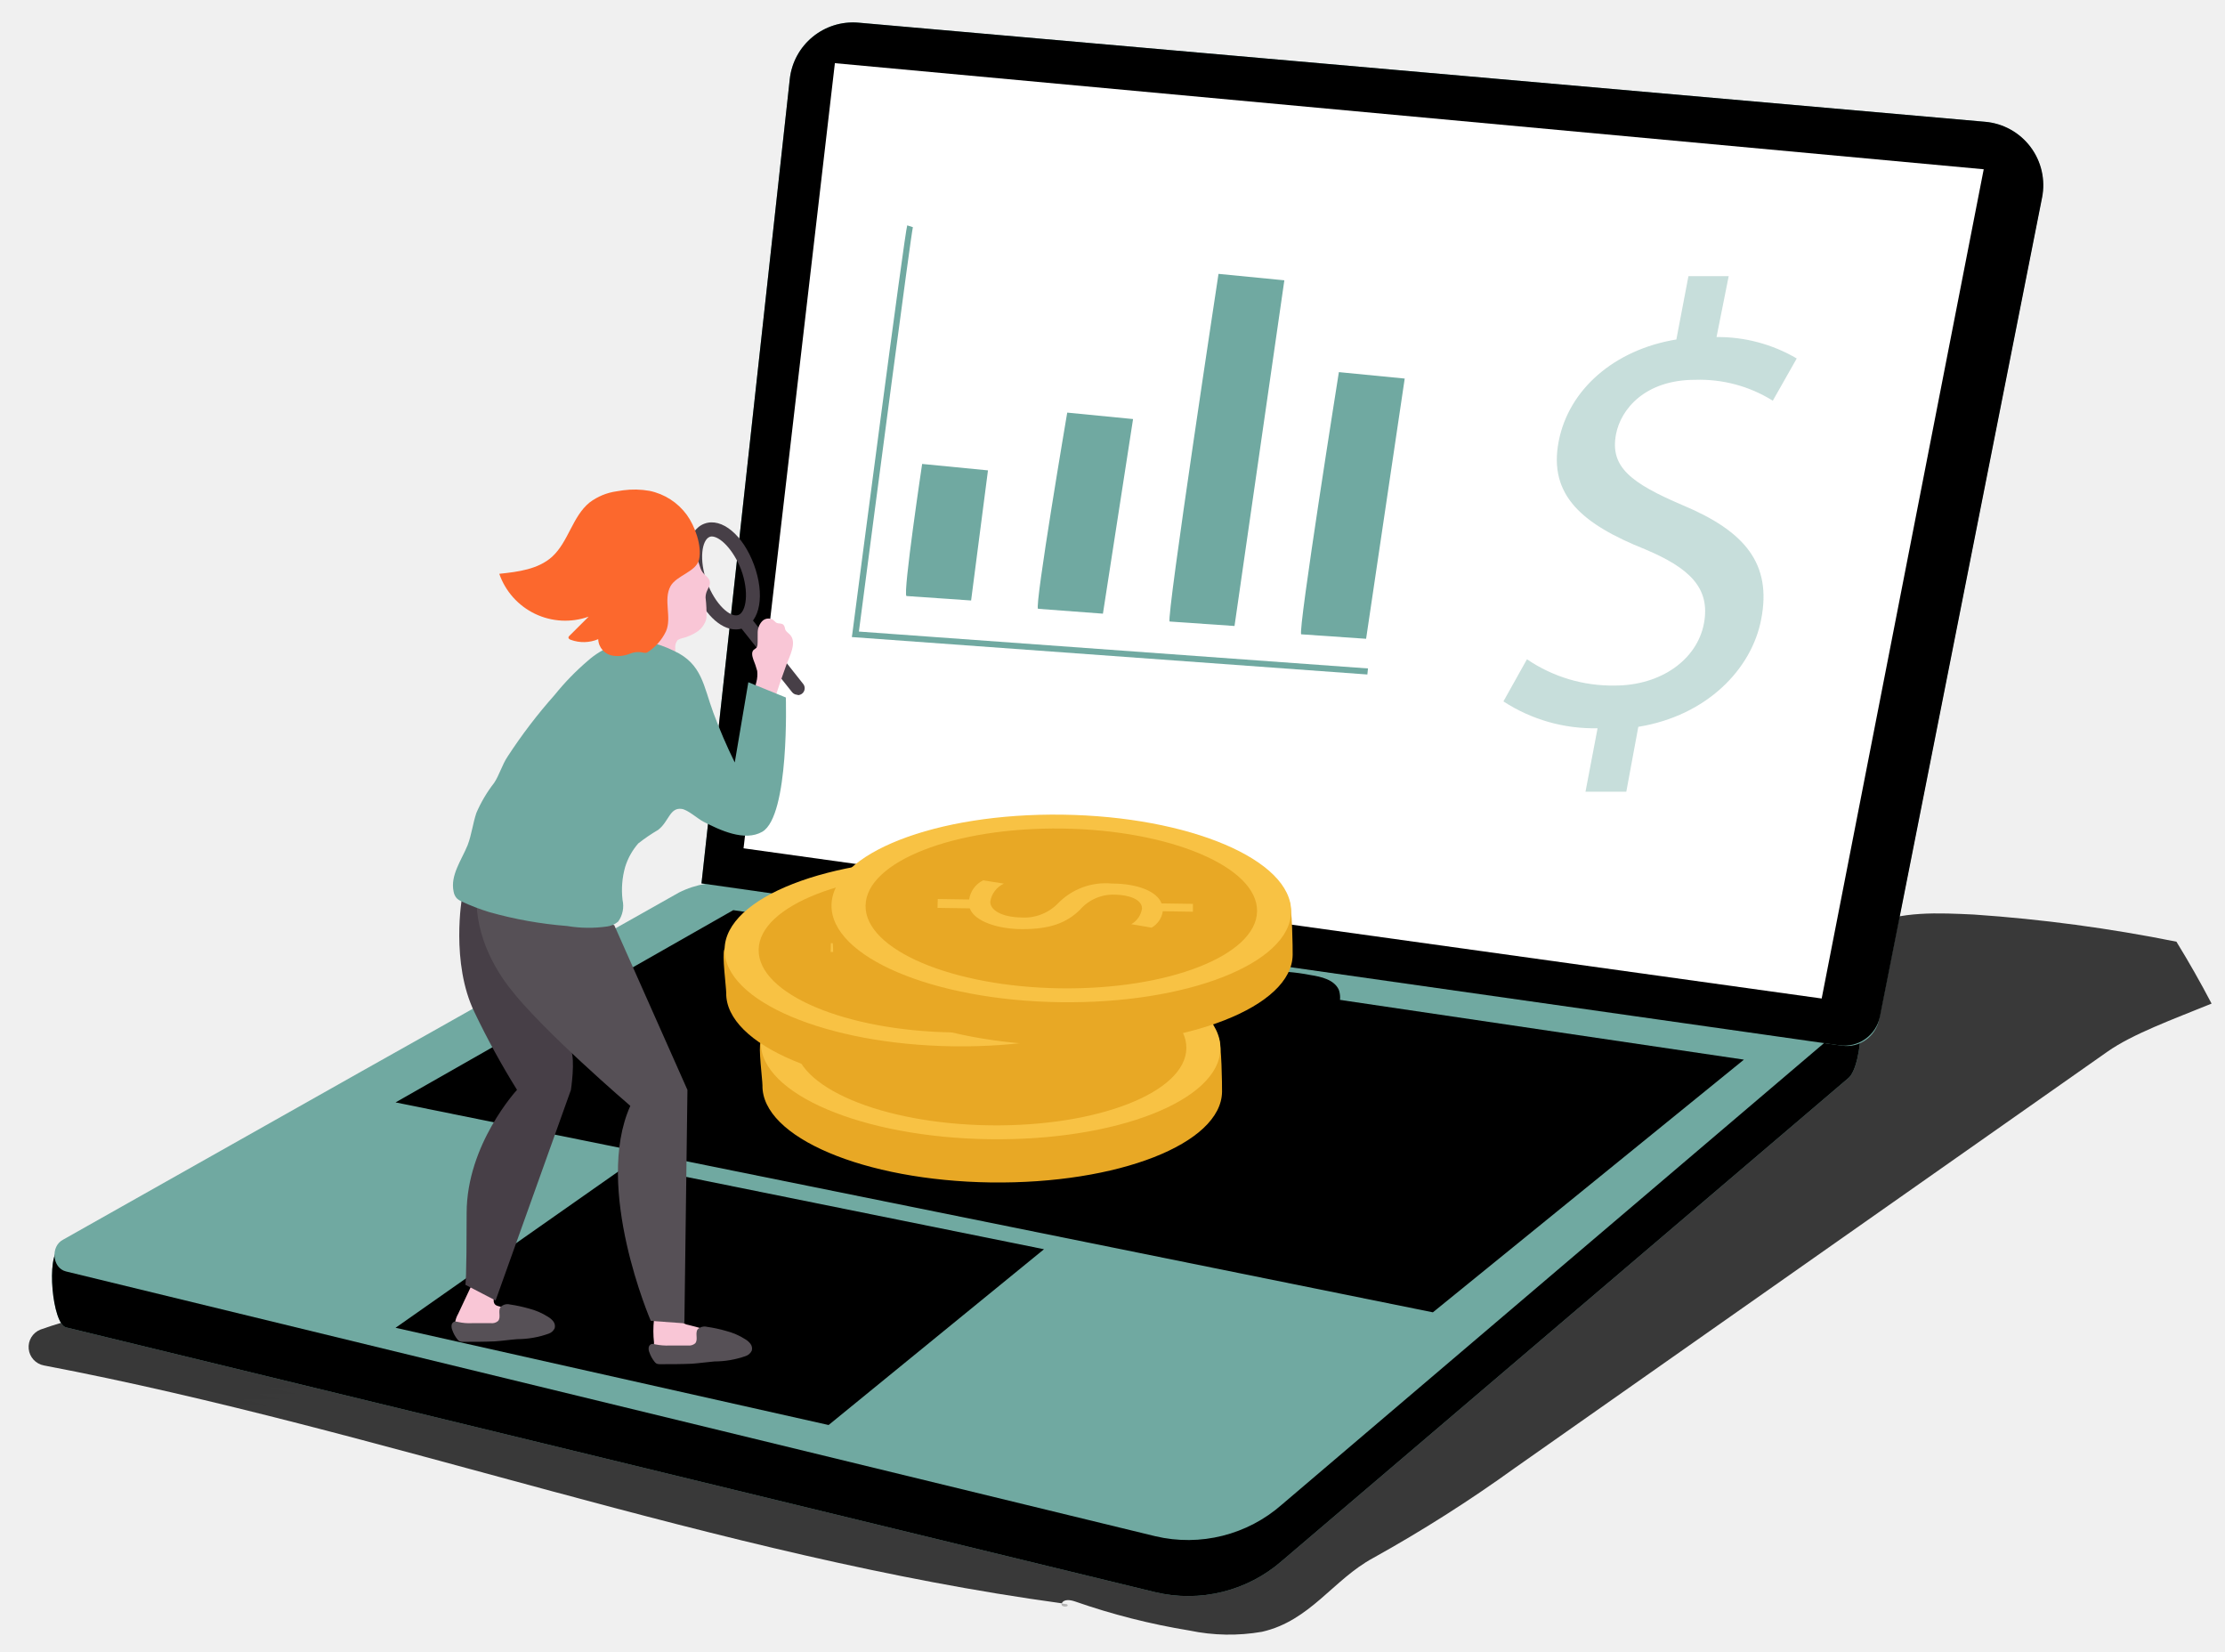
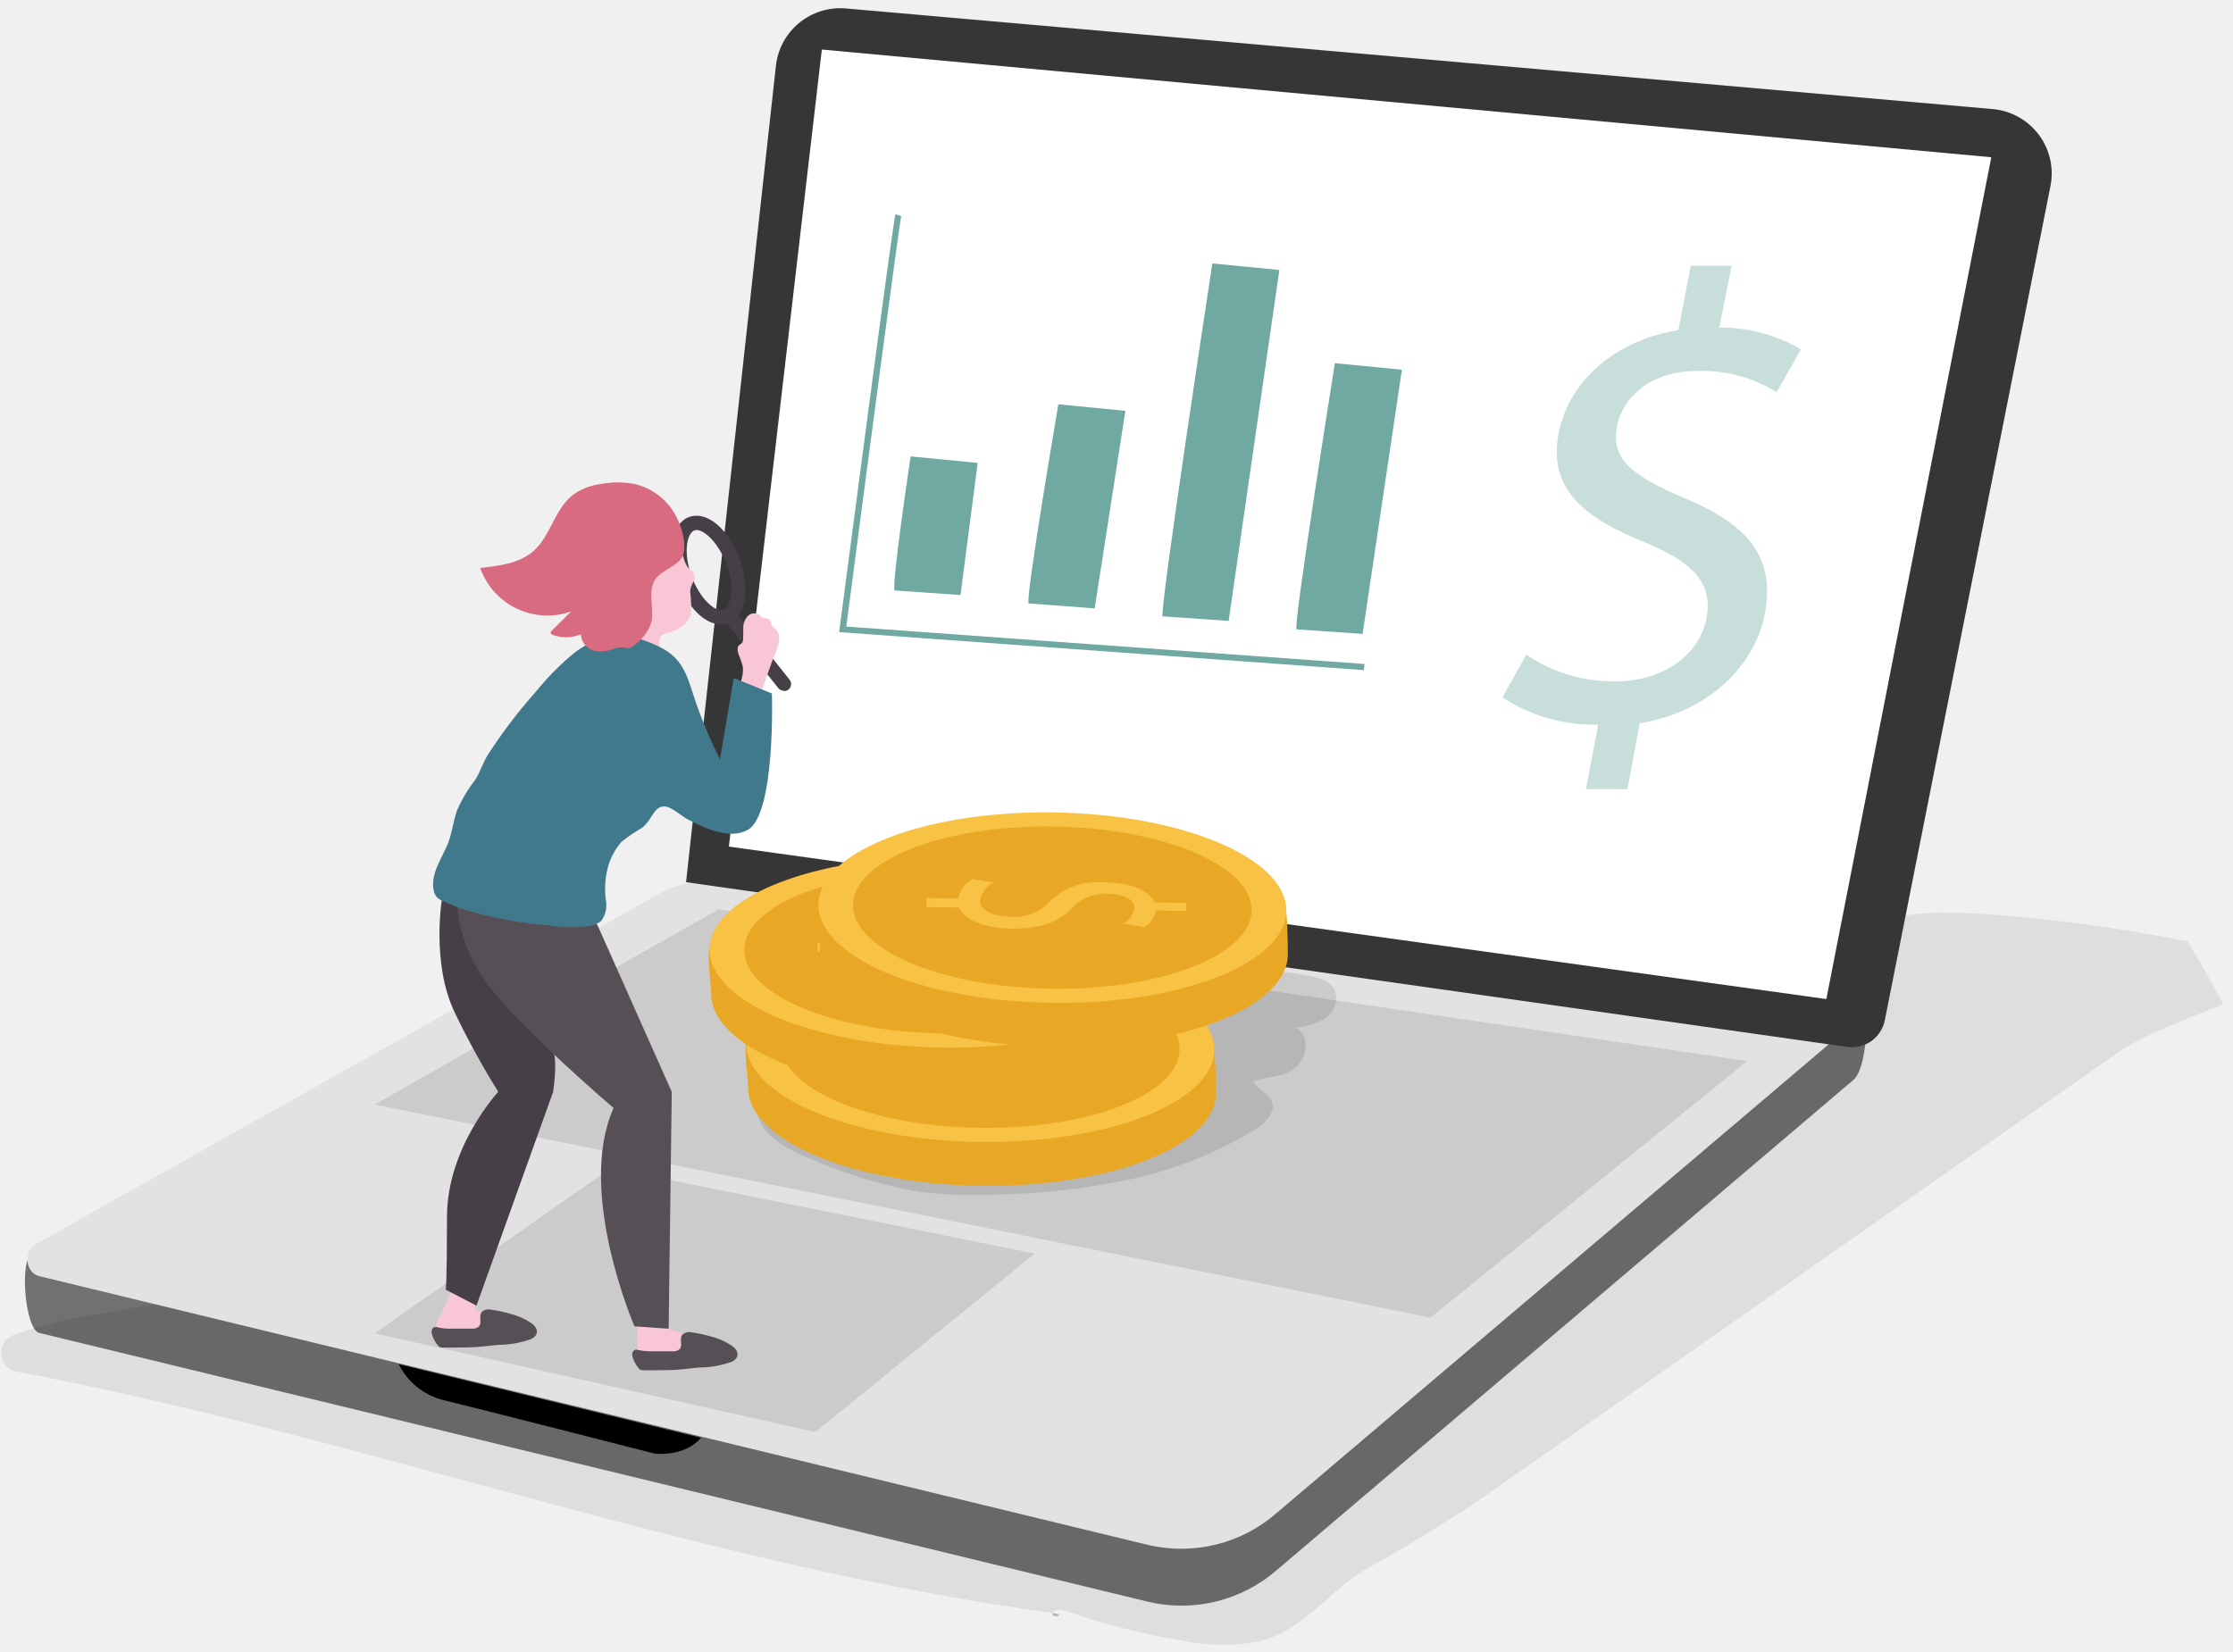
- <svg xmlns="http://www.w3.org/2000/svg" xmlns:xlink="http://www.w3.org/1999/xlink" width="283.56" height="210.44">
+ <svg xmlns="http://www.w3.org/2000/svg" width="219" height="162" viewBox="0 0 219 162" fill="none">
+   <path d="M103.248 158.259L103.766 158.329C104.142 158.626 103.092 158.689 103.248 158.259Z" fill="url(#paint0_linear)" />
+   <path d="M218.044 98.514C214.19 100.077 210.14 101.547 207.641 103.305L148.489 144.755C143.951 148.021 139.225 151.017 134.333 153.726C130.346 155.875 128.066 159.978 123.241 161.072C120.842 161.488 118.385 161.445 116.002 160.947C112.113 160.314 108.286 159.344 104.565 158.048C104.103 157.892 103.461 157.798 103.257 158.235C68.789 153.547 35.817 141.043 1.639 134.549C1.24 134.475 0.875 134.274 0.601 133.976C0.326 133.677 0.156 133.298 0.116 132.895C0.077 132.492 0.169 132.087 0.38 131.741C0.591 131.395 0.909 131.127 1.286 130.977C4.147 129.967 7.102 129.244 10.107 128.82C15.59 127.812 21.003 126.828 26.471 125.937C37.491 124.032 48.618 122.801 59.788 122.248C78.338 121.467 97.053 123.444 115.407 120.576C132.821 117.88 149.264 110.917 165.488 103.985C169.404 102.312 173.384 100.578 176.455 97.639C178.852 95.342 180.787 92.294 183.85 90.778C186.913 89.262 190.9 89.488 194.316 89.645C201.107 90.106 207.861 91.009 214.534 92.349C215.782 94.375 216.952 96.43 218.044 98.514Z" fill="url(#paint1_linear)" fill-opacity="0.1" />
+   <path d="M3.166 122.928L80.594 89.324C82.27 88.481 84.164 88.167 86.023 88.425L181.79 96.545C183.623 96.803 183.294 104.665 181.79 105.923L125.246 154C123.539 155.492 121.498 156.555 119.294 157.099C117.09 157.643 114.787 157.652 112.579 157.126L3.848 130.758C2.461 130.422 1.866 123.576 3.166 122.928Z" fill="url(#paint2_linear)" fill-opacity="0.8" />
+   <path d="M181.812 100.359L125.246 148.389C123.543 149.889 121.505 150.959 119.302 151.51C117.1 152.06 114.796 152.076 112.586 151.554L3.839 125.187C2.453 124.85 2.273 122.662 3.565 122.014L33.388 105.235L41.222 100.843L65.044 87.449C66.718 86.608 68.608 86.294 70.465 86.55L180.841 96.17C182.674 96.389 183.293 99.101 181.812 100.359Z" fill="#E2E2E2" />
+   <path d="M70.457 89.207L171.355 104.094L140.302 129.258L36.741 108.353L70.457 89.207Z" fill="url(#paint3_linear)" fill-opacity="0.1" />
+   <path d="M110.965 115.66C115.254 114.735 119.357 113.094 123.099 110.807C124.133 110.151 125.269 108.971 124.666 107.892C124.258 107.111 123.256 106.9 122.942 106.079C124.313 105.524 125.817 105.782 127.063 104.712C128.308 103.641 128.441 101.586 127.118 100.804C128.156 100.735 129.159 100.401 130.032 99.835C130.456 99.54 130.772 99.114 130.929 98.623C131.086 98.131 131.077 97.601 130.901 97.115C130.423 96.123 129.17 95.842 128.089 95.67C126.575 95.373 125.032 95.249 123.491 95.302C121.726 95.459 120.017 95.992 118.477 96.865C117.036 97.647 115.868 99.007 114.435 99.726C111.505 101.195 107.659 101.031 104.51 101.718C102.16 102.226 99.888 103.11 97.577 103.805C95.266 104.501 93.073 105.001 90.793 105.501C85.278 106.71 79.75 107.856 74.209 108.939C74.569 111.401 77.209 112.761 79.52 113.691C82.728 115.093 86.08 116.141 89.516 116.817C92.208 117.205 94.931 117.328 97.647 117.184C102.125 117.106 106.585 116.596 110.965 115.66Z" fill="url(#paint4_linear)" fill-opacity="0.1" />
+   <path d="M59.898 114.59L101.479 122.975L79.975 140.48L36.741 130.798L59.898 114.59Z" fill="url(#paint5_linear)" fill-opacity="0.1" />
+   <path d="M39.099 133.822C39.523 134.675 40.124 135.429 40.863 136.033C41.602 136.636 42.461 137.076 43.384 137.323C46.439 138.057 64.245 142.606 64.245 142.606C64.245 142.606 67.143 142.95 68.749 141.043L39.099 133.822Z" fill="url(#paint6_linear)" />
+   <path d="M67.284 86.542L181.154 102.703C181.99 102.823 182.839 102.618 183.527 102.131C184.215 101.644 184.69 100.911 184.852 100.085L201.099 18.248C201.273 17.375 201.26 16.474 201.062 15.606C200.864 14.738 200.485 13.921 199.949 13.209C199.413 12.496 198.733 11.905 197.952 11.472C197.172 11.04 196.309 10.776 195.419 10.699L82.967 0.829C81.312 0.684 79.666 1.192 78.382 2.244C77.097 3.296 76.277 4.808 76.097 6.456L67.284 86.542Z" fill="#363636" />
+   <path d="M179.118 98.006L195.295 15.427L80.602 4.861L71.483 83.049L179.118 98.006Z" fill="white" />
+   <path d="M62.545 132.267C62.523 132.483 62.548 132.702 62.618 132.909C62.688 133.115 62.802 133.304 62.953 133.462C63.116 133.577 63.304 133.654 63.501 133.689C64.016 133.791 64.543 133.823 65.068 133.783C66.04 133.715 67.006 133.576 67.958 133.369L69.603 133.056C69.707 133.049 69.807 133.023 69.9 132.977C69.993 132.931 70.076 132.868 70.144 132.79C70.19 132.687 70.206 132.572 70.189 132.46C70.173 132.348 70.124 132.243 70.05 132.157C69.767 131.836 69.401 131.598 68.992 131.469C68.008 131.071 66.995 130.749 65.961 130.508C65.789 130.482 65.626 130.418 65.483 130.321C65.279 130.141 65.24 129.836 65.099 129.594C64.957 129.391 64.757 129.235 64.525 129.145C64.294 129.056 64.041 129.038 63.798 129.094C63.328 129.188 62.647 129.508 62.537 130.024C62.458 130.769 62.46 131.522 62.545 132.267Z" fill="#F9C6D6" />
+   <path d="M67.841 130.704C67.674 130.66 67.498 130.661 67.332 130.707C67.166 130.752 67.014 130.84 66.893 130.962C66.626 131.36 66.979 131.993 66.65 132.353C66.55 132.434 66.435 132.495 66.311 132.532C66.187 132.568 66.057 132.579 65.929 132.564H64.104C63.618 132.583 63.131 132.544 62.655 132.446C62.544 132.406 62.426 132.393 62.31 132.407C62.231 132.432 62.161 132.479 62.108 132.543C62.055 132.607 62.022 132.685 62.012 132.767C61.993 132.932 62.017 133.099 62.083 133.251C62.197 133.582 62.367 133.891 62.584 134.166C62.641 134.249 62.716 134.318 62.803 134.369C62.906 134.407 63.015 134.425 63.125 134.423C64.198 134.423 65.271 134.423 66.344 134.377C67.088 134.322 67.825 134.212 68.569 134.15C69.636 134.148 70.696 133.966 71.703 133.611C71.834 133.566 71.956 133.495 72.059 133.403C72.163 133.31 72.247 133.197 72.306 133.072C72.337 132.956 72.342 132.834 72.319 132.716C72.296 132.598 72.246 132.487 72.172 132.392C72.028 132.204 71.846 132.047 71.64 131.931C71.053 131.558 70.41 131.281 69.736 131.11C69.115 130.93 68.481 130.794 67.841 130.704Z" fill="#565056" />
+   <path d="M42.687 130.266C42.679 130.305 42.679 130.345 42.687 130.383C42.749 131.821 44.661 131.86 45.687 131.805C46.661 131.737 47.63 131.601 48.585 131.399L50.222 131.087C50.326 131.079 50.428 131.051 50.52 131.004C50.613 130.957 50.696 130.892 50.763 130.813C50.81 130.711 50.826 130.597 50.809 130.486C50.793 130.375 50.744 130.272 50.669 130.188C50.389 129.865 50.026 129.624 49.619 129.492C48.734 129.155 47.832 128.863 46.917 128.617C46.133 128.375 46.783 127.257 46.87 126.663C46.909 126.547 46.909 126.42 46.87 126.304C46.782 126.173 46.647 126.081 46.494 126.046C46.019 125.884 45.523 125.794 45.021 125.78C44.921 125.77 44.82 125.789 44.731 125.835C44.65 125.896 44.59 125.981 44.559 126.077L42.992 129.406C42.837 129.671 42.734 129.963 42.687 130.266Z" fill="#F9C6D6" />
+   <path d="M43.384 87.894C43.384 87.894 42.217 94.459 44.629 99.39C45.897 102.037 47.312 104.612 48.867 107.103C48.867 107.103 43.838 112.526 43.838 119.364C43.838 126.202 43.713 126.515 43.713 126.515L46.729 128.078L54.249 107.111C54.249 107.111 54.703 104.141 54.249 103.133C53.795 102.125 49.941 90.7 49.941 90.7L43.384 87.894Z" fill="#473F47" />
+   <path d="M70.7 61.253C69.133 61.253 67.433 59.596 66.486 57.033C65.389 54.071 65.859 51.352 67.582 50.719C69.306 50.086 71.428 51.844 72.525 54.814C73.622 57.776 73.152 60.495 71.428 61.128C71.195 61.213 70.948 61.255 70.7 61.253ZM68.35 51.993C68.267 51.99 68.185 52.003 68.107 52.032C67.324 52.329 67.01 54.322 67.833 56.549C68.655 58.776 70.183 60.112 70.966 59.815C71.75 59.518 72.063 57.526 71.24 55.298C70.449 53.274 69.133 51.993 68.295 51.993H68.35Z" fill="#473F47" />
+   <path d="M76.889 67.763C76.782 67.764 76.677 67.741 76.581 67.697C76.485 67.652 76.4 67.587 76.332 67.505L71.147 61.003C71.031 60.858 70.978 60.673 71 60.489C71.021 60.305 71.115 60.137 71.26 60.022C71.406 59.907 71.591 59.855 71.775 59.876C71.96 59.897 72.128 59.991 72.243 60.136L77.429 66.669C77.513 66.77 77.566 66.893 77.582 67.023C77.598 67.153 77.576 67.285 77.519 67.404C77.462 67.522 77.373 67.622 77.261 67.691C77.149 67.76 77.02 67.796 76.889 67.794V67.763Z" fill="#473F47" />
+   <path d="M67.692 58.08C67.775 58.767 67.804 59.46 67.778 60.151C67.646 60.689 67.32 61.16 66.861 61.472C66.401 61.78 65.889 62.003 65.349 62.129C65.19 62.162 65.038 62.225 64.903 62.316C64.809 62.431 64.739 62.563 64.699 62.706C64.659 62.848 64.648 62.998 64.668 63.145V64.911C64.69 65.094 64.645 65.28 64.543 65.434C64.46 65.521 64.354 65.581 64.237 65.606C63.807 65.704 63.357 65.65 62.963 65.451C62.57 65.253 62.258 64.923 62.083 64.52C61.875 64.131 61.647 63.753 61.401 63.387C61.164 62.898 61.025 62.366 60.994 61.824C60.815 60.126 61.133 58.413 61.91 56.893C62.393 55.926 63.096 55.086 63.963 54.439C64.66 53.939 66.007 53.196 66.72 54.056C67.073 54.478 67.065 55.111 67.394 55.556C67.629 55.877 68.052 56.103 68.115 56.494C68.177 56.885 67.919 57.166 67.801 57.494C67.73 57.681 67.693 57.88 67.692 58.08Z" fill="#F9C6D6" />
+   <path d="M72.894 61.66C72.897 61.623 72.897 61.587 72.894 61.55C72.899 61.143 73.052 60.752 73.325 60.448C73.461 60.3 73.645 60.204 73.845 60.175C74.045 60.147 74.248 60.188 74.421 60.292C74.554 60.386 74.656 60.542 74.813 60.612C74.97 60.683 75.306 60.612 75.471 60.8C75.635 60.987 75.588 61.144 75.667 61.308C75.745 61.472 75.972 61.62 76.121 61.777C76.858 62.558 76.043 63.988 75.753 64.793C75.314 65.997 74.883 67.208 74.523 68.443C74.09 68.505 73.648 68.42 73.27 68.201C73.132 68.118 73.01 68.012 72.909 67.888C72.789 67.675 72.714 67.439 72.69 67.195C72.666 66.952 72.692 66.706 72.768 66.474C72.861 66.119 72.887 65.751 72.847 65.387C72.741 64.994 72.61 64.607 72.455 64.231C72.345 63.91 72.251 63.504 72.502 63.277C72.602 63.215 72.696 63.145 72.784 63.066C72.846 62.974 72.878 62.865 72.878 62.754C72.909 62.386 72.878 62.019 72.894 61.66Z" fill="#F9C6D6" />
+   <path d="M58.574 90.7L65.883 107.111L65.577 130.352L62.224 130.11C62.224 130.11 56.49 116.887 60.18 108.697C60.18 108.697 51.32 101.14 48.045 96.842C44.027 91.551 44.912 87.112 44.912 87.112L58.574 90.7Z" fill="#565056" />
+   <path d="M61.958 62.472C62.855 62.679 63.725 62.988 64.551 63.395C67.355 64.684 67.481 66.896 68.468 69.545C69.094 71.232 69.808 72.886 70.606 74.499L71.961 66.513L75.706 68.029C75.706 68.029 76.082 79.814 73.356 81.4C71.585 82.416 69.102 81.228 67.496 80.407C66.909 80.111 65.929 79.212 65.311 79.126C64.112 78.962 64.034 80.384 62.961 81.212C62.267 81.617 61.602 82.069 60.971 82.564C60.376 83.246 59.93 84.045 59.663 84.909C59.361 85.978 59.273 87.096 59.404 88.199C59.487 88.568 59.491 88.95 59.416 89.32C59.34 89.691 59.187 90.041 58.965 90.348C58.656 90.61 58.278 90.778 57.876 90.832C56.542 91.024 55.187 91.008 53.858 90.786C51.223 90.579 48.614 90.113 46.071 89.395C45.145 89.109 44.24 88.762 43.361 88.355C43.17 88.274 42.995 88.16 42.844 88.019C42.684 87.832 42.578 87.605 42.538 87.363C42.186 85.753 43.322 84.237 43.94 82.728C44.332 81.697 44.457 80.572 44.81 79.524C45.27 78.458 45.865 77.455 46.58 76.539C47.105 75.758 47.364 74.757 47.928 73.913C49.338 71.751 50.909 69.698 52.628 67.771C53.631 66.528 54.748 65.382 55.965 64.348C57.352 63.119 59.132 62.421 60.986 62.379C61.312 62.383 61.637 62.415 61.958 62.472Z" fill="#40798C" />
+   <path d="M58.8 47.499C57.825 47.636 56.9 48.018 56.113 48.609C54.398 50 54.006 52.516 52.377 54.009C50.982 55.267 48.969 55.517 47.097 55.713C47.399 56.579 47.87 57.377 48.483 58.062C49.096 58.746 49.838 59.302 50.668 59.699C51.497 60.095 52.397 60.324 53.315 60.373C54.234 60.421 55.153 60.287 56.019 59.98L54.1 61.886C54.05 61.926 54.014 61.981 53.998 62.043C53.998 62.168 54.116 62.246 54.233 62.285C55.122 62.612 56.102 62.59 56.975 62.222C56.988 62.628 57.144 63.017 57.417 63.318C57.689 63.62 58.06 63.816 58.463 63.871C59.03 63.953 59.609 63.883 60.14 63.668C60.436 63.551 60.753 63.495 61.072 63.504C61.338 63.504 61.581 63.645 61.855 63.551C62.668 63.04 63.319 62.312 63.735 61.449C64.354 60.058 63.446 58.323 64.19 56.947C64.809 55.853 66.751 55.525 67.041 54.29C67.355 52.923 66.61 50.922 65.819 49.844C64.919 48.613 63.593 47.761 62.098 47.452C61.224 47.298 60.331 47.28 59.45 47.398L58.8 47.499Z" fill="#D86B7F" />
+   <path d="M48.162 128.476C47.995 128.433 47.819 128.435 47.652 128.482C47.486 128.528 47.335 128.618 47.214 128.742C46.948 129.133 47.3 129.766 46.971 130.125C46.873 130.209 46.758 130.271 46.633 130.307C46.509 130.343 46.379 130.353 46.251 130.336H44.425C43.939 130.364 43.452 130.325 42.976 130.219C42.865 130.183 42.748 130.169 42.632 130.18C42.553 130.205 42.482 130.252 42.429 130.316C42.377 130.38 42.343 130.457 42.334 130.539C42.318 130.704 42.342 130.871 42.404 131.024C42.519 131.355 42.688 131.664 42.906 131.938C42.965 132.02 43.039 132.089 43.125 132.142C43.227 132.182 43.337 132.201 43.446 132.196C44.519 132.196 45.593 132.196 46.666 132.149C47.449 132.095 48.146 131.985 48.891 131.931C49.959 131.926 51.018 131.741 52.024 131.384C52.156 131.339 52.277 131.268 52.381 131.175C52.484 131.083 52.568 130.97 52.627 130.844C52.659 130.728 52.663 130.607 52.64 130.489C52.617 130.371 52.567 130.26 52.494 130.164C52.347 129.979 52.166 129.822 51.961 129.703C51.375 129.33 50.732 129.053 50.058 128.883C49.435 128.706 48.802 128.57 48.162 128.476Z" fill="#565056" />
+   <path d="M96.175 116.324C83.508 116.145 73.293 111.823 73.371 106.657C73.371 106.087 72.94 102.844 73.191 102.328C75.188 97.999 85.176 97.491 96.441 97.639C107.526 97.803 116.809 97.639 118.908 101.914C119.213 102.523 119.26 106.681 119.253 107.298C119.182 112.472 108.85 116.488 96.175 116.324Z" fill="#E8A825" />
+   <path d="M119.091 103.009C119.165 97.851 108.953 93.524 96.283 93.343C83.612 93.162 73.28 97.196 73.206 102.353C73.132 107.51 83.344 111.838 96.015 112.019C108.686 112.2 119.017 108.166 119.091 103.009Z" fill="#F8C244" />
+   <path d="M115.691 102.96C115.754 98.567 107.056 94.88 96.263 94.726C85.469 94.572 76.668 98.008 76.605 102.402C76.542 106.795 85.241 110.481 96.034 110.635C106.828 110.79 115.628 107.353 115.691 102.96Z" fill="#E8A825" />
+   <path d="M83.821 101.75L86.955 101.797C87.016 101.39 87.175 101.005 87.418 100.673C87.661 100.341 87.98 100.072 88.349 99.89L90.425 100.21C90.065 100.373 89.753 100.624 89.516 100.94C89.279 101.255 89.126 101.625 89.07 102.016C89.07 102.914 90.323 103.578 92.078 103.578C92.757 103.627 93.439 103.528 94.076 103.288C94.713 103.048 95.29 102.672 95.768 102.187C96.459 101.47 97.303 100.918 98.237 100.572C99.172 100.225 100.173 100.094 101.165 100.187C103.735 100.187 105.685 100.968 106.14 102.156L109.273 102.203V102.985L106.257 102.938C106.211 103.276 106.087 103.6 105.896 103.883C105.704 104.166 105.45 104.401 105.153 104.571L103.116 104.227C103.404 104.068 103.65 103.844 103.835 103.572C104.02 103.301 104.139 102.99 104.181 102.664C104.181 101.703 102.779 101.304 101.533 101.289C100.864 101.251 100.194 101.368 99.577 101.631C98.96 101.894 98.413 102.296 97.977 102.805C96.661 104.079 95.031 104.712 92.243 104.712C89.783 104.712 87.456 103.93 86.986 102.641L83.767 102.594L83.821 101.75Z" fill="#F8C244" />
+   <path d="M92.556 107.111C79.889 106.931 69.674 102.609 69.752 97.444C69.752 96.873 69.322 93.63 69.564 93.114C71.57 88.785 81.558 88.277 92.823 88.425C103.907 88.59 113.19 88.425 115.29 92.7C115.595 93.31 115.642 97.467 115.634 98.085C115.564 103.203 105.231 107.251 92.556 107.111Z" fill="#E8A825" />
+   <path d="M115.476 93.756C115.55 88.599 105.338 84.271 92.668 84.091C79.997 83.91 69.665 87.944 69.591 93.101C69.517 98.258 79.729 102.585 92.4 102.766C105.07 102.947 115.402 98.913 115.476 93.756Z" fill="#F8C244" />
+   <path d="M112.076 93.707C112.139 89.314 103.441 85.627 92.647 85.473C81.854 85.319 73.053 88.756 72.99 93.149C72.927 97.542 81.626 101.229 92.419 101.383C103.212 101.537 112.013 98.1 112.076 93.707Z" fill="#E8A825" />
+   <path d="M80.202 92.497L83.336 92.544C83.397 92.138 83.556 91.752 83.799 91.42C84.042 91.088 84.361 90.82 84.73 90.637L86.806 90.957C86.446 91.12 86.133 91.371 85.897 91.687C85.66 92.002 85.506 92.372 85.451 92.763C85.451 93.661 86.704 94.326 88.459 94.326C89.142 94.381 89.829 94.286 90.472 94.049C91.115 93.811 91.698 93.436 92.18 92.95C92.87 92.232 93.714 91.679 94.648 91.332C95.583 90.986 96.585 90.855 97.577 90.95C100.147 90.95 102.097 91.731 102.552 92.919L105.685 92.966V93.747L102.669 93.7C102.623 94.039 102.499 94.362 102.308 94.645C102.116 94.929 101.862 95.164 101.565 95.334L99.528 94.99C99.816 94.831 100.062 94.607 100.247 94.335C100.432 94.064 100.551 93.752 100.593 93.427C100.593 92.474 99.191 92.075 97.945 92.059C97.276 92.022 96.606 92.139 95.989 92.402C95.372 92.665 94.825 93.067 94.389 93.575C93.073 94.849 91.444 95.482 88.655 95.482C86.195 95.482 83.868 94.701 83.398 93.411L80.179 93.364L80.202 92.497Z" fill="#F8C244" />
+   <path d="M103.233 102.68C90.558 102.492 80.343 98.171 80.422 93.013C80.422 92.442 79.991 89.199 80.242 88.683C82.239 84.354 92.235 83.846 103.5 83.995C114.584 84.159 123.867 83.995 125.959 88.269C126.264 88.879 126.311 93.044 126.303 93.662C126.241 98.819 115.9 102.86 103.233 102.68Z" fill="#E8A825" />
+   <path d="M126.15 89.365C126.224 84.207 116.012 79.88 103.341 79.699C90.671 79.518 80.339 83.552 80.265 88.709C80.191 93.866 90.403 98.194 103.073 98.375C115.744 98.556 126.076 94.522 126.15 89.365Z" fill="#F8C244" />
+   <path d="M122.75 89.316C122.813 84.923 114.114 81.236 103.321 81.082C92.528 80.928 83.727 84.365 83.664 88.758C83.601 93.151 92.299 96.838 103.093 96.992C113.886 97.146 122.687 93.709 122.75 89.316Z" fill="#E8A825" />
+   <path d="M90.871 88.097L94.005 88.144C94.066 87.738 94.224 87.352 94.467 87.02C94.71 86.688 95.03 86.419 95.399 86.237L97.475 86.566C97.116 86.731 96.804 86.982 96.566 87.297C96.328 87.612 96.172 87.981 96.112 88.371C96.112 89.262 97.365 89.895 99.128 89.934C99.811 89.989 100.498 89.895 101.141 89.657C101.784 89.419 102.367 89.044 102.849 88.558C103.538 87.841 104.381 87.289 105.314 86.943C106.247 86.596 107.247 86.465 108.238 86.558C110.816 86.558 112.766 87.339 113.213 88.535L116.346 88.582V89.363L113.338 89.316C113.289 89.655 113.163 89.978 112.97 90.261C112.778 90.544 112.523 90.779 112.226 90.95L110.189 90.606C110.477 90.446 110.724 90.221 110.91 89.95C111.096 89.679 111.217 89.368 111.262 89.043C111.262 88.089 109.852 87.691 108.614 87.667C107.945 87.632 107.276 87.75 106.659 88.013C106.043 88.275 105.495 88.676 105.058 89.183C103.734 90.465 102.112 91.098 99.316 91.098C96.856 91.098 94.537 90.317 94.067 89.027L90.848 88.98L90.871 88.097Z" fill="#F8C244" />
+   <path d="M87.746 57.924C87.378 57.666 89.312 44.772 89.312 44.772L95.885 45.413L94.201 58.37L87.746 57.924Z" fill="#70A9A1" />
+   <path d="M100.883 59.198C100.515 58.932 103.797 39.661 103.797 39.661L110.37 40.302L107.362 59.682L100.883 59.198Z" fill="#70A9A1" />
+   <path d="M114.02 60.464C113.659 60.206 118.9 25.844 118.9 25.844L125.473 26.485L120.498 60.909L114.02 60.464Z" fill="#70A9A1" />
+   <path d="M127.157 61.738C126.797 61.48 130.917 35.628 130.917 35.628L137.49 36.269L133.636 62.183L127.157 61.738Z" fill="#70A9A1" />
+   <path d="M133.761 65.739L82.294 62.011L82.341 61.699C82.874 57.604 87.574 21.679 87.825 21.015L88.388 21.194C88.193 21.976 84.801 47.679 82.999 61.464L133.824 65.137L133.761 65.739Z" fill="#70A9A1" />
+   <path opacity="0.39" d="M155.539 77.414L156.745 71.092C153.413 71.167 150.136 70.235 147.345 68.419L149.695 64.223C152.276 65.977 155.338 66.892 158.461 66.841C163.098 66.841 166.678 64.239 167.36 60.675C168.041 57.111 165.903 55.126 161.477 53.266C155.335 50.813 151.81 47.96 152.86 42.537C153.855 37.348 158.429 33.386 164.61 32.377L165.817 26.071H169.835L168.621 32.135C171.434 32.11 174.201 32.847 176.627 34.269L174.238 38.473C171.914 37.027 169.212 36.303 166.475 36.394C161.485 36.394 159.064 39.317 158.586 41.81C157.959 45.061 160.051 46.671 165.245 48.882C171.425 51.461 174.167 54.681 173.078 60.245C172.138 65.184 167.673 69.842 160.811 70.951L159.612 77.414H155.539Z" fill="#70A9A1" />
  <defs>
-     <linearGradient y2="3.885" x2="2.79" y1="-1.727" x1="-0.98" id="linear-gradient">
+     <linearGradient id="paint0_linear" x1="102.63" y1="157.727" x2="104.944" y2="159.46" gradientUnits="userSpaceOnUse">
      <stop offset="0.01" />
-       <stop stop-opacity="0.69" offset="0.08" />
-       <stop stop-opacity="0.32" offset="0.21" />
-       <stop stop-opacity="0" offset="1" />
+       <stop offset="0.08" stop-opacity="0.69" />
+       <stop offset="0.21" stop-opacity="0.32" />
+       <stop offset="1" stop-opacity="0" />
    </linearGradient>
-     <linearGradient xlink:href="#linear-gradient" y2="568.95" x2="674.23" y1="5.97" x1="-78.5" id="linear-gradient-2" />
-     <linearGradient xlink:href="#linear-gradient" y2="417.64" x2="252.77" y1="169.52" x1="174.64" id="linear-gradient-3" />
-     <linearGradient xlink:href="#linear-gradient" y2="404.22" x2="146.94" y1="81.3" x1="194.72" id="linear-gradient-4" />
-     <linearGradient xlink:href="#linear-gradient" y2="253.7" x2="328.96" y1="198.46" x1="169.32" id="linear-gradient-5" />
-     <linearGradient xlink:href="#linear-gradient" y2="375.27" x2="110.54" y1="126.45" x1="147.35" id="linear-gradient-6" />
-     <linearGradient xlink:href="#linear-gradient" y2="291.81" x2="126.41" y1="241.45" x1="145.99" id="linear-gradient-7" />
-     <linearGradient xlink:href="#linear-gradient" y2="775.13" x2="316.53" y1="42.3" x1="232.62" id="linear-gradient-8" />
+     <linearGradient id="paint1_linear" x1="-17107.9" y1="518.316" x2="24485.1" y2="94911.2" gradientUnits="userSpaceOnUse">
+       <stop offset="0.01" />
+       <stop offset="0.08" stop-opacity="0.69" />
+       <stop offset="0.21" stop-opacity="0.32" />
+       <stop offset="1" stop-opacity="0" />
+     </linearGradient>
+     <linearGradient id="paint2_linear" x1="31542.4" y1="11815.1" x2="33785.2" y2="30410.5" gradientUnits="userSpaceOnUse">
+       <stop offset="0.01" stop-opacity="0.66" />
+       <stop offset="0.08" stop-opacity="0.69" />
+       <stop offset="0.21" stop-opacity="0.32" />
+       <stop offset="1" stop-opacity="0" />
+     </linearGradient>
+     <linearGradient id="paint3_linear" x1="26248.7" y1="3345.36" x2="25668" y2="16536.2" gradientUnits="userSpaceOnUse">
+       <stop offset="0.01" />
+       <stop offset="0.08" stop-opacity="0.69" />
+       <stop offset="0.21" stop-opacity="0.32" />
+       <stop offset="1" stop-opacity="0" />
+     </linearGradient>
+     <linearGradient id="paint4_linear" x1="9696.89" y1="4451.79" x2="15332.7" y2="9500.66" gradientUnits="userSpaceOnUse">
+       <stop offset="0.01" />
+       <stop offset="0.08" stop-opacity="0.69" />
+       <stop offset="0.21" stop-opacity="0.32" />
+       <stop offset="1" stop-opacity="0" />
+     </linearGradient>
+     <linearGradient id="paint5_linear" x1="9575.8" y1="3388.45" x2="9187.67" y2="9948.57" gradientUnits="userSpaceOnUse">
+       <stop offset="0.01" />
+       <stop offset="0.08" stop-opacity="0.69" />
+       <stop offset="0.21" stop-opacity="0.32" />
+       <stop offset="1" stop-opacity="0" />
+     </linearGradient>
+     <linearGradient id="paint6_linear" x1="4367.76" y1="2260.53" x2="4309.56" y2="2764.43" gradientUnits="userSpaceOnUse">
+       <stop offset="0.01" />
+       <stop offset="0.08" stop-opacity="0.69" />
+       <stop offset="0.21" stop-opacity="0.32" />
+       <stop offset="1" stop-opacity="0" />
+     </linearGradient>
  </defs>
-   <g>
-     <rect fill="none" id="canvas_background" height="212.44" width="285.56" y="-1" x="-1" />
-   </g>
-   <g>
-     <path id="svg_2" fill="url(#linear-gradient)" d="m135.31,204.34l0.66,0.09c0.48,0.38 -0.86,0.46 -0.66,-0.09z" />
-     <path id="svg_3" fill="url(#linear-gradient-2)" d="m281.85,127.89c-4.92,2 -10.09,3.88 -13.28,6.13l-75.51,53.04a181.24,181.24 0 0 1 -18.07,11.48c-5.09,2.75 -8,8 -14.16,9.4a24.57,24.57 0 0 1 -9.24,-0.16a86.56,86.56 0 0 1 -14.6,-3.71c-0.59,-0.2 -1.41,-0.32 -1.67,0.24l0,0c-44,-6 -86.09,-22 -129.72,-30.31a2.39,2.39 0 0 1 -0.45,-4.57a58.1,58.1 0 0 1 11.26,-2.76c7,-1.29 13.91,-2.55 20.89,-3.69a351,351 0 0 1 42.53,-4.72c23.68,-1 47.57,1.53 71,-2.14c22.23,-3.45 43.22,-12.36 63.93,-21.23c5,-2.14 10.08,-4.36 14,-8.12c3.06,-2.94 5.53,-6.84 9.44,-8.78s9,-1.65 13.36,-1.45a199.55,199.55 0 0 1 25.81,3.46q2.39,3.89 4.48,7.89z" />
-     <path id="svg_4" fill="#70a9a1" d="m7.55,159.13l98.84,-43a11.78,11.78 0 0 1 6.93,-1.15l122.25,10.39c2.34,0.33 1.92,10.39 0,12l-72.18,61.52a18.14,18.14 0 0 1 -16.17,4l-138.8,-33.74c-1.77,-0.43 -2.53,-9.19 -0.87,-10.02z" />
-     <path id="svg_5" fill="url(#linear-gradient-3)" d="m7.55,159.13l98.84,-43a11.78,11.78 0 0 1 6.93,-1.15l122.25,10.39c2.34,0.33 1.92,10.39 0,12l-72.18,61.52a18.14,18.14 0 0 1 -16.17,4l-138.8,-33.74c-1.77,-0.43 -2.53,-9.19 -0.87,-10.02z" />
-     <path id="svg_6" fill="#70a9a1" d="m235.6,130.25l-72.21,61.46a18.11,18.11 0 0 1 -16.16,4.05l-138.82,-33.74c-1.77,-0.43 -2,-3.23 -0.35,-4.06l38.07,-21.47l10,-5.62l30.41,-17.14a11.8,11.8 0 0 1 6.92,-1.15l140.9,12.31c2.34,0.28 3.13,3.75 1.24,5.36z" />
-     <polygon id="svg_7" fill="url(#linear-gradient-4)" points="93.45,115.98 222.25,135.03 182.61,167.23 50.41,140.48 93.45,115.98 " />
-     <path id="svg_8" fill="url(#linear-gradient-5)" d="m145.16,149.83a49.8,49.8 0 0 0 15.49,-6.21c1.32,-0.84 2.77,-2.35 2,-3.73c-0.52,-1 -1.8,-1.27 -2.2,-2.32c1.75,-0.71 3.67,-0.38 5.26,-1.75s1.76,-4 0.07,-5a7.77,7.77 0 0 0 3.72,-1.24a3,3 0 0 0 1.11,-3.48c-0.61,-1.27 -2.21,-1.63 -3.59,-1.85a25.81,25.81 0 0 0 -5.87,-0.47a15.77,15.77 0 0 0 -6.4,2c-1.84,1 -3.33,2.74 -5.16,3.66c-3.74,1.88 -8.65,1.67 -12.67,2.55c-3,0.65 -5.9,1.78 -8.85,2.67s-5.75,1.53 -8.66,2.17q-10.56,2.32 -21.17,4.4c0.46,3.15 3.83,4.89 6.78,6.08a61.33,61.33 0 0 0 12.76,4a53,53 0 0 0 10.38,0.47a88.58,88.58 0 0 0 17,-1.95z" />
-     <polygon id="svg_9" fill="url(#linear-gradient-6)" points="79.97,148.46 133.05,159.19 105.6,181.59 50.41,169.2 79.97,148.46 " />
-     <path id="svg_10" fill="url(#linear-gradient-7)" d="m53.42,173.07a8.59,8.59 0 0 0 5.47,4.48c3.9,0.94 26.63,6.76 26.63,6.76s3.7,0.44 5.75,-2l-37.85,-9.24z" />
-     <path id="svg_11" fill="#70a9a1" d="m89.4,112.57l145.36,20.68a4.2,4.2 0 0 0 4.72,-3.35l20.74,-104.72a8.11,8.11 0 0 0 -7.25,-9.66l-143.55,-12.63a8.11,8.11 0 0 0 -8.77,7.2l-11.25,102.48z" />
-     <path id="svg_12" fill="url(#linear-gradient-8)" d="m89.4,112.57l145,20.63a4.63,4.63 0 0 0 5.19,-3.68l20.66,-104.34a8.11,8.11 0 0 0 -7.25,-9.66l-143.58,-12.63a8.11,8.11 0 0 0 -8.77,7.2l-11.25,102.48z" />
-     <polygon id="svg_13" fill="#fff" points="232.16,127.24 252.81,21.57 106.4,8.05 94.76,108.1 232.16,127.24 " />
-     <path id="svg_14" fill="#f9c6d6" d="m83.35,171.08a1.94,1.94 0 0 0 0.52,1.53a1.74,1.74 0 0 0 0.7,0.29a7.36,7.36 0 0 0 2,0.12a25.62,25.62 0 0 0 3.69,-0.53l2.1,-0.4a1,1 0 0 0 0.69,-0.34a0.76,0.76 0 0 0 -0.12,-0.81a3,3 0 0 0 -1.35,-0.88a26,26 0 0 0 -3.87,-1.23a1.47,1.47 0 0 1 -0.61,-0.24c-0.26,-0.23 -0.31,-0.62 -0.49,-0.93a1.59,1.59 0 0 0 -1.66,-0.64c-0.6,0.12 -1.47,0.53 -1.61,1.19a13.12,13.12 0 0 0 0.01,2.87z" />
-     <path id="svg_15" fill="#565056" d="m90.11,169.08a1.26,1.26 0 0 0 -1.21,0.33c-0.34,0.51 0.11,1.32 -0.31,1.78a1.22,1.22 0 0 1 -0.92,0.27l-2.33,0a7.63,7.63 0 0 1 -1.85,-0.15a0.94,0.94 0 0 0 -0.44,-0.05a0.55,0.55 0 0 0 -0.38,0.46a1.22,1.22 0 0 0 0.09,0.62a4,4 0 0 0 0.64,1.17a0.87,0.87 0 0 0 0.28,0.26a1.14,1.14 0 0 0 0.41,0.07c1.37,0 2.74,0 4.11,-0.06c0.95,-0.07 1.89,-0.21 2.84,-0.29a12.06,12.06 0 0 0 4,-0.69a1.32,1.32 0 0 0 0.77,-0.69a1,1 0 0 0 -0.17,-0.87a2.27,2.27 0 0 0 -0.68,-0.59a8.33,8.33 0 0 0 -2.43,-1.05a17.29,17.29 0 0 0 -2.42,-0.52z" />
-     <path id="svg_16" fill="#f9c6d6" d="m58,168.52a0.38,0.38 0 0 0 0,0.15c0.08,1.84 2.52,1.89 3.83,1.82a27,27 0 0 0 3.7,-0.52l2.09,-0.4a1,1 0 0 0 0.69,-0.35a0.74,0.74 0 0 0 -0.12,-0.8a3,3 0 0 0 -1.34,-0.89a35.56,35.56 0 0 0 -3.45,-1.12c-1,-0.31 -0.17,-1.74 -0.06,-2.5a0.72,0.72 0 0 0 0,-0.46a0.79,0.79 0 0 0 -0.48,-0.33a6.36,6.36 0 0 0 -1.88,-0.34a0.65,0.65 0 0 0 -0.37,0.07a0.63,0.63 0 0 0 -0.22,0.31l-2,4.26a3.14,3.14 0 0 0 -0.39,1.1z" />
-     <path id="svg_17" fill="#473f47" d="m58.89,114.3s-1.49,8.4 1.59,14.71a101,101 0 0 0 5.41,9.87s-6.42,6.94 -6.42,15.69s-0.16,9.15 -0.16,9.15l3.85,2l9.6,-26.83s0.58,-3.8 0,-5.09s-5.5,-15.91 -5.5,-15.91l-8.37,-3.59z" />
-     <path id="svg_18" fill="#473f47" d="m93.76,80.21c-2,0 -4.17,-2.12 -5.38,-5.4c-1.4,-3.79 -0.8,-7.27 1.4,-8.08s4.91,1.44 6.31,5.24l0,0c1.4,3.79 0.8,7.27 -1.4,8.08a2.68,2.68 0 0 1 -0.93,0.16zm-3,-11.85a0.81,0.81 0 0 0 -0.31,0.05c-1,0.38 -1.4,2.93 -0.35,5.78s3,4.56 4,4.18s1.4,-2.93 0.35,-5.78l0,0c-1.01,-2.59 -2.69,-4.23 -3.76,-4.23l0.07,0z" />
-     <path id="svg_19" fill="#473f47" d="m101.66,88.54a0.91,0.91 0 0 1 -0.71,-0.33l-6.62,-8.32a0.89,0.89 0 1 1 1.4,-1.11l6.62,8.36a0.88,0.88 0 0 1 -0.69,1.44l0,-0.04z" />
-     <path id="svg_20" fill="#f9c6d6" d="m89.92,76.15a16.79,16.79 0 0 1 0.11,2.65a2.87,2.87 0 0 1 -1.17,1.69a5.84,5.84 0 0 1 -1.93,0.84a1.61,1.61 0 0 0 -0.57,0.24a1.38,1.38 0 0 0 -0.3,1.06l0,2.26a1,1 0 0 1 -0.16,0.67a0.76,0.76 0 0 1 -0.39,0.22a2.41,2.41 0 0 1 -2.75,-1.39a16.85,16.85 0 0 0 -0.87,-1.45a5.28,5.28 0 0 1 -0.52,-2a11.29,11.29 0 0 1 1.17,-6.31a8.86,8.86 0 0 1 2.62,-3.14c0.89,-0.64 2.61,-1.59 3.52,-0.49c0.45,0.54 0.44,1.35 0.86,1.92c0.3,0.41 0.84,0.7 0.92,1.2s-0.25,0.86 -0.4,1.28a2.13,2.13 0 0 0 -0.14,0.75z" />
-     <path id="svg_21" fill="#f9c6d6" d="m96.56,80.73a0.71,0.71 0 0 0 0,-0.14a2.16,2.16 0 0 1 0.55,-1.41a1.12,1.12 0 0 1 1.4,-0.2c0.17,0.12 0.3,0.32 0.5,0.41s0.63,0 0.84,0.24s0.15,0.44 0.25,0.65s0.39,0.4 0.58,0.6c0.94,1 -0.1,2.83 -0.47,3.86c-0.56,1.54 -1.11,3.09 -1.57,4.67a2.48,2.48 0 0 1 -1.6,-0.31a1.77,1.77 0 0 1 -0.46,-0.4a2.26,2.26 0 0 1 -0.18,-1.81a3.83,3.83 0 0 0 0.1,-1.39a12.25,12.25 0 0 0 -0.5,-1.48c-0.14,-0.41 -0.26,-0.93 0.06,-1.22a2.6,2.6 0 0 0 0.36,-0.27a0.72,0.72 0 0 0 0.12,-0.4c0.04,-0.47 0,-0.94 0.02,-1.4z" />
-     <path id="svg_22" fill="#565056" d="m78.28,117.89l9.33,21l-0.39,29.74l-4.28,-0.31s-7.32,-16.92 -2.61,-27.4c0,0 -11.31,-9.67 -15.49,-15.17c-5.13,-6.77 -4,-12.45 -4,-12.45l17.44,4.59z" />
-     <path id="svg_23" fill="#70a9a1" d="m82.6,81.77a15.2,15.2 0 0 1 3.31,1.18c3.58,1.65 3.74,4.48 5,7.87a66.88,66.88 0 0 0 2.73,6.34l1.73,-10.22l4.78,1.94s0.48,15.08 -3,17.11c-2.26,1.3 -5.43,-0.22 -7.48,-1.27c-0.75,-0.38 -2,-1.53 -2.79,-1.64c-1.53,-0.21 -1.63,1.61 -3,2.67a22.26,22.26 0 0 0 -2.54,1.73a8.3,8.3 0 0 0 -1.67,3a10.85,10.85 0 0 0 -0.33,4.21a3.42,3.42 0 0 1 -0.56,2.75a2.71,2.71 0 0 1 -1.39,0.62a16.66,16.66 0 0 1 -5.13,-0.06a51.28,51.28 0 0 1 -9.94,-1.78a27.55,27.55 0 0 1 -3.46,-1.33a2.28,2.28 0 0 1 -0.66,-0.43a1.72,1.72 0 0 1 -0.39,-0.84c-0.45,-2.06 1,-4 1.79,-5.93c0.5,-1.32 0.66,-2.76 1.11,-4.1a17.48,17.48 0 0 1 2.26,-3.82c0.67,-1 1,-2.28 1.72,-3.36a65.92,65.92 0 0 1 6,-7.86a32.66,32.66 0 0 1 4.26,-4.38a10,10 0 0 1 6.41,-2.52a7.59,7.59 0 0 1 1.24,0.12z" />
-     <path id="svg_24" fill="#fc682d" d="m78.57,62.61a7.41,7.41 0 0 0 -3.43,1.42c-2.19,1.78 -2.69,5 -4.77,6.91c-1.78,1.61 -4.35,1.93 -6.74,2.18a8.9,8.9 0 0 0 11.39,5.46l-2.45,2.44a0.37,0.37 0 0 0 -0.13,0.2c0,0.16 0.15,0.26 0.3,0.31a4.76,4.76 0 0 0 3.5,-0.08a2.2,2.2 0 0 0 1.9,2.11a4.13,4.13 0 0 0 2.14,-0.26a3,3 0 0 1 1.19,-0.21c0.34,0 0.65,0.18 1,0.06a6.52,6.52 0 0 0 2.4,-2.69c0.79,-1.78 -0.37,-4 0.58,-5.76c0.79,-1.4 3.27,-1.82 3.64,-3.4c0.4,-1.75 -0.55,-4.31 -1.56,-5.69a7.85,7.85 0 0 0 -4.75,-3.06a11,11 0 0 0 -3.38,-0.07l-0.83,0.13z" />
-     <path id="svg_25" fill="#565056" d="m64.99,166.23a1.25,1.25 0 0 0 -1.21,0.34c-0.34,0.5 0.11,1.31 -0.31,1.77a1.18,1.18 0 0 1 -0.92,0.27l-2.33,0a6.75,6.75 0 0 1 -1.85,-0.15a1.09,1.09 0 0 0 -0.44,-0.05a0.55,0.55 0 0 0 -0.38,0.46a1.32,1.32 0 0 0 0.09,0.62a4,4 0 0 0 0.64,1.17a1,1 0 0 0 0.28,0.26a1,1 0 0 0 0.41,0.07c1.37,0 2.74,0 4.11,-0.06c1,-0.07 1.89,-0.21 2.84,-0.28a12.06,12.06 0 0 0 4,-0.7a1.32,1.32 0 0 0 0.77,-0.69a1,1 0 0 0 -0.17,-0.87a2.42,2.42 0 0 0 -0.68,-0.59a8.33,8.33 0 0 0 -2.43,-1.05a18.8,18.8 0 0 0 -2.42,-0.52z" />
-     <path id="svg_26" fill="#e8a825" d="m126.28,150.68c-16.17,-0.23 -29.21,-5.76 -29.11,-12.37c0,-0.73 -0.55,-4.88 -0.23,-5.54c2.55,-5.54 15.3,-6.19 29.68,-6c14.15,0.21 26,0 28.68,5.47c0.39,0.78 0.45,6.1 0.44,6.89c-0.09,6.62 -13.28,11.76 -29.46,11.55z" />
-     <ellipse id="svg_27" fill="#f8c244" transform="rotate(-89.18 -84.86,325.71) " ry="29.29" rx="11.95" cy="534.04" cx="110.63" />
-     <ellipse id="svg_28" fill="#e8a825" transform="rotate(-89.18 -84.86,325.71) " ry="24.95" rx="10.18" cy="534.04" cx="110.63" />
-     <path id="svg_29" fill="#f8c244" d="m110.51,132.03l4,0.06a3.27,3.27 0 0 1 1.78,-2.44l2.65,0.41a3,3 0 0 0 -1.73,2.31c0,1.15 1.6,2 3.84,2a6,6 0 0 0 4.71,-1.78a8.46,8.46 0 0 1 6.89,-2.56c3.28,0 5.77,1 6.35,2.52l4,0.06l0,1l-3.85,-0.06a2.85,2.85 0 0 1 -1.41,2.09l-2.6,-0.44a2.68,2.68 0 0 0 1.36,-2c0,-1.23 -1.79,-1.74 -3.38,-1.76a5.56,5.56 0 0 0 -4.54,1.94c-1.68,1.63 -3.76,2.44 -7.32,2.44c-3.14,0 -6.11,-1 -6.71,-2.65l-4.11,-0.06l0.07,-1.08z" />
-     <path id="svg_30" fill="#e8a825" d="m121.66,138.89c-16.17,-0.23 -29.21,-5.76 -29.11,-12.37c0,-0.73 -0.55,-4.88 -0.24,-5.54c2.56,-5.54 15.31,-6.19 29.69,-6c14.15,0.21 26,0 28.68,5.47c0.39,0.78 0.45,6.1 0.44,6.89c-0.09,6.55 -13.28,11.73 -29.46,11.55z" />
-     <ellipse id="svg_31" fill="#f8c244" transform="rotate(-89.18 -77.57,309.42) " ry="29.29" rx="11.95" cy="505.91" cx="113.3" />
-     <ellipse id="svg_32" fill="#e8a825" transform="rotate(-89.18 -77.57,309.42) " ry="24.95" rx="10.18" cy="505.91" cx="113.3" />
-     <path id="svg_33" fill="#f8c244" d="m105.89,120.19l4,0.06a3.27,3.27 0 0 1 1.78,-2.44l2.65,0.41a3,3 0 0 0 -1.73,2.31c0,1.15 1.6,2 3.84,2a6,6 0 0 0 4.75,-1.76a8.43,8.43 0 0 1 6.89,-2.56c3.28,0 5.77,1 6.35,2.52l4,0.06l0,1l-3.85,-0.06a2.85,2.85 0 0 1 -1.41,2.09l-2.6,-0.44a2.68,2.68 0 0 0 1.36,-2c0,-1.22 -1.79,-1.73 -3.38,-1.75a5.56,5.56 0 0 0 -4.54,1.94c-1.68,1.63 -3.76,2.44 -7.32,2.44c-3.14,0 -6.11,-1 -6.71,-2.65l-4.11,-0.06l0.03,-1.11z" />
-     <path id="svg_34" fill="#e8a825" d="m135.29,133.22c-16.18,-0.24 -29.22,-5.77 -29.12,-12.37c0,-0.73 -0.55,-4.88 -0.23,-5.54c2.55,-5.54 15.31,-6.19 29.69,-6c14.15,0.21 26,0 28.67,5.47c0.39,0.78 0.45,6.11 0.44,6.9c-0.08,6.6 -13.28,11.77 -29.45,11.54z" />
-     <ellipse id="svg_35" fill="#f8c244" transform="rotate(-89.18 -58.52,317.5) " ry="29.29" rx="11.95" cy="508.37" cx="145.97" />
-     <ellipse id="svg_36" fill="#e8a825" transform="rotate(-89.18 -58.52,317.5) " ry="24.95" rx="10.18" cy="508.37" cx="145.97" />
-     <path id="svg_37" fill="#f8c244" d="m119.51,114.56l4,0.06a3.26,3.26 0 0 1 1.78,-2.44l2.65,0.42a3.06,3.06 0 0 0 -1.74,2.31c0,1.14 1.6,1.95 3.85,2a6,6 0 0 0 4.75,-1.76a8.44,8.44 0 0 1 6.88,-2.56c3.29,0 5.78,1 6.35,2.53l4,0.06l0,1l-3.84,-0.06a2.89,2.89 0 0 1 -1.42,2.09l-2.6,-0.44a2.72,2.72 0 0 0 1.37,-2c0,-1.22 -1.8,-1.73 -3.38,-1.76a5.59,5.59 0 0 0 -4.54,1.94c-1.69,1.64 -3.76,2.45 -7.33,2.45c-3.14,0 -6.1,-1 -6.7,-2.65l-4.11,-0.06l0.03,-1.13z" />
-     <path id="svg_38" fill="#70a9a1" d="m115.52,75.95c-0.47,-0.33 2,-16.83 2,-16.83l8.39,0.82l-2.15,16.58l-8.24,-0.57z" />
-     <path id="svg_39" fill="#70a9a1" d="m132.29,77.58c-0.47,-0.34 3.72,-25 3.72,-25l8.39,0.82l-3.84,24.8l-8.27,-0.62z" />
-     <path id="svg_40" fill="#70a9a1" d="m149.06,79.2c-0.46,-0.33 6.23,-44.3 6.23,-44.3l8.39,0.82l-6.35,44.05l-8.27,-0.57z" />
-     <path id="svg_41" fill="#70a9a1" d="m165.83,80.83c-0.46,-0.33 4.8,-33.41 4.8,-33.41l8.39,0.82l-4.92,33.16l-8.27,-0.57z" />
-     <path id="svg_42" fill="#70a9a1" d="m174.26,85.95l-65.7,-4.77l0.06,-0.4c0.68,-5.24 6.68,-51.21 7,-52.06l0.72,0.23c-0.25,1 -4.58,33.89 -6.88,51.53l64.88,4.7l-0.08,0.77z" />
-     <path id="svg_43" opacity="0.39" fill="#70a9a1" d="m202.06,100.89l1.54,-8.09a21.1,21.1 0 0 1 -12,-3.42l3,-5.37a19.31,19.31 0 0 0 11.19,3.35c5.92,0 10.49,-3.33 11.36,-7.89s-1.86,-7.1 -7.51,-9.48c-7.84,-3.14 -12.34,-6.79 -11,-13.73c1.27,-6.64 7.11,-11.71 15,-13l1.54,-8.07l5.13,0l-1.55,7.76a19.83,19.83 0 0 1 10.22,2.73l-3.05,5.38a17.62,17.62 0 0 0 -9.91,-2.66c-6.37,0 -9.46,3.74 -10.07,6.93c-0.8,4.16 1.87,6.22 8.5,9.05c7.89,3.3 11.39,7.42 10,14.54c-1.2,6.32 -6.9,12.28 -15.66,13.7l-1.53,8.27l-5.2,0z" />
-   </g>
</svg>
